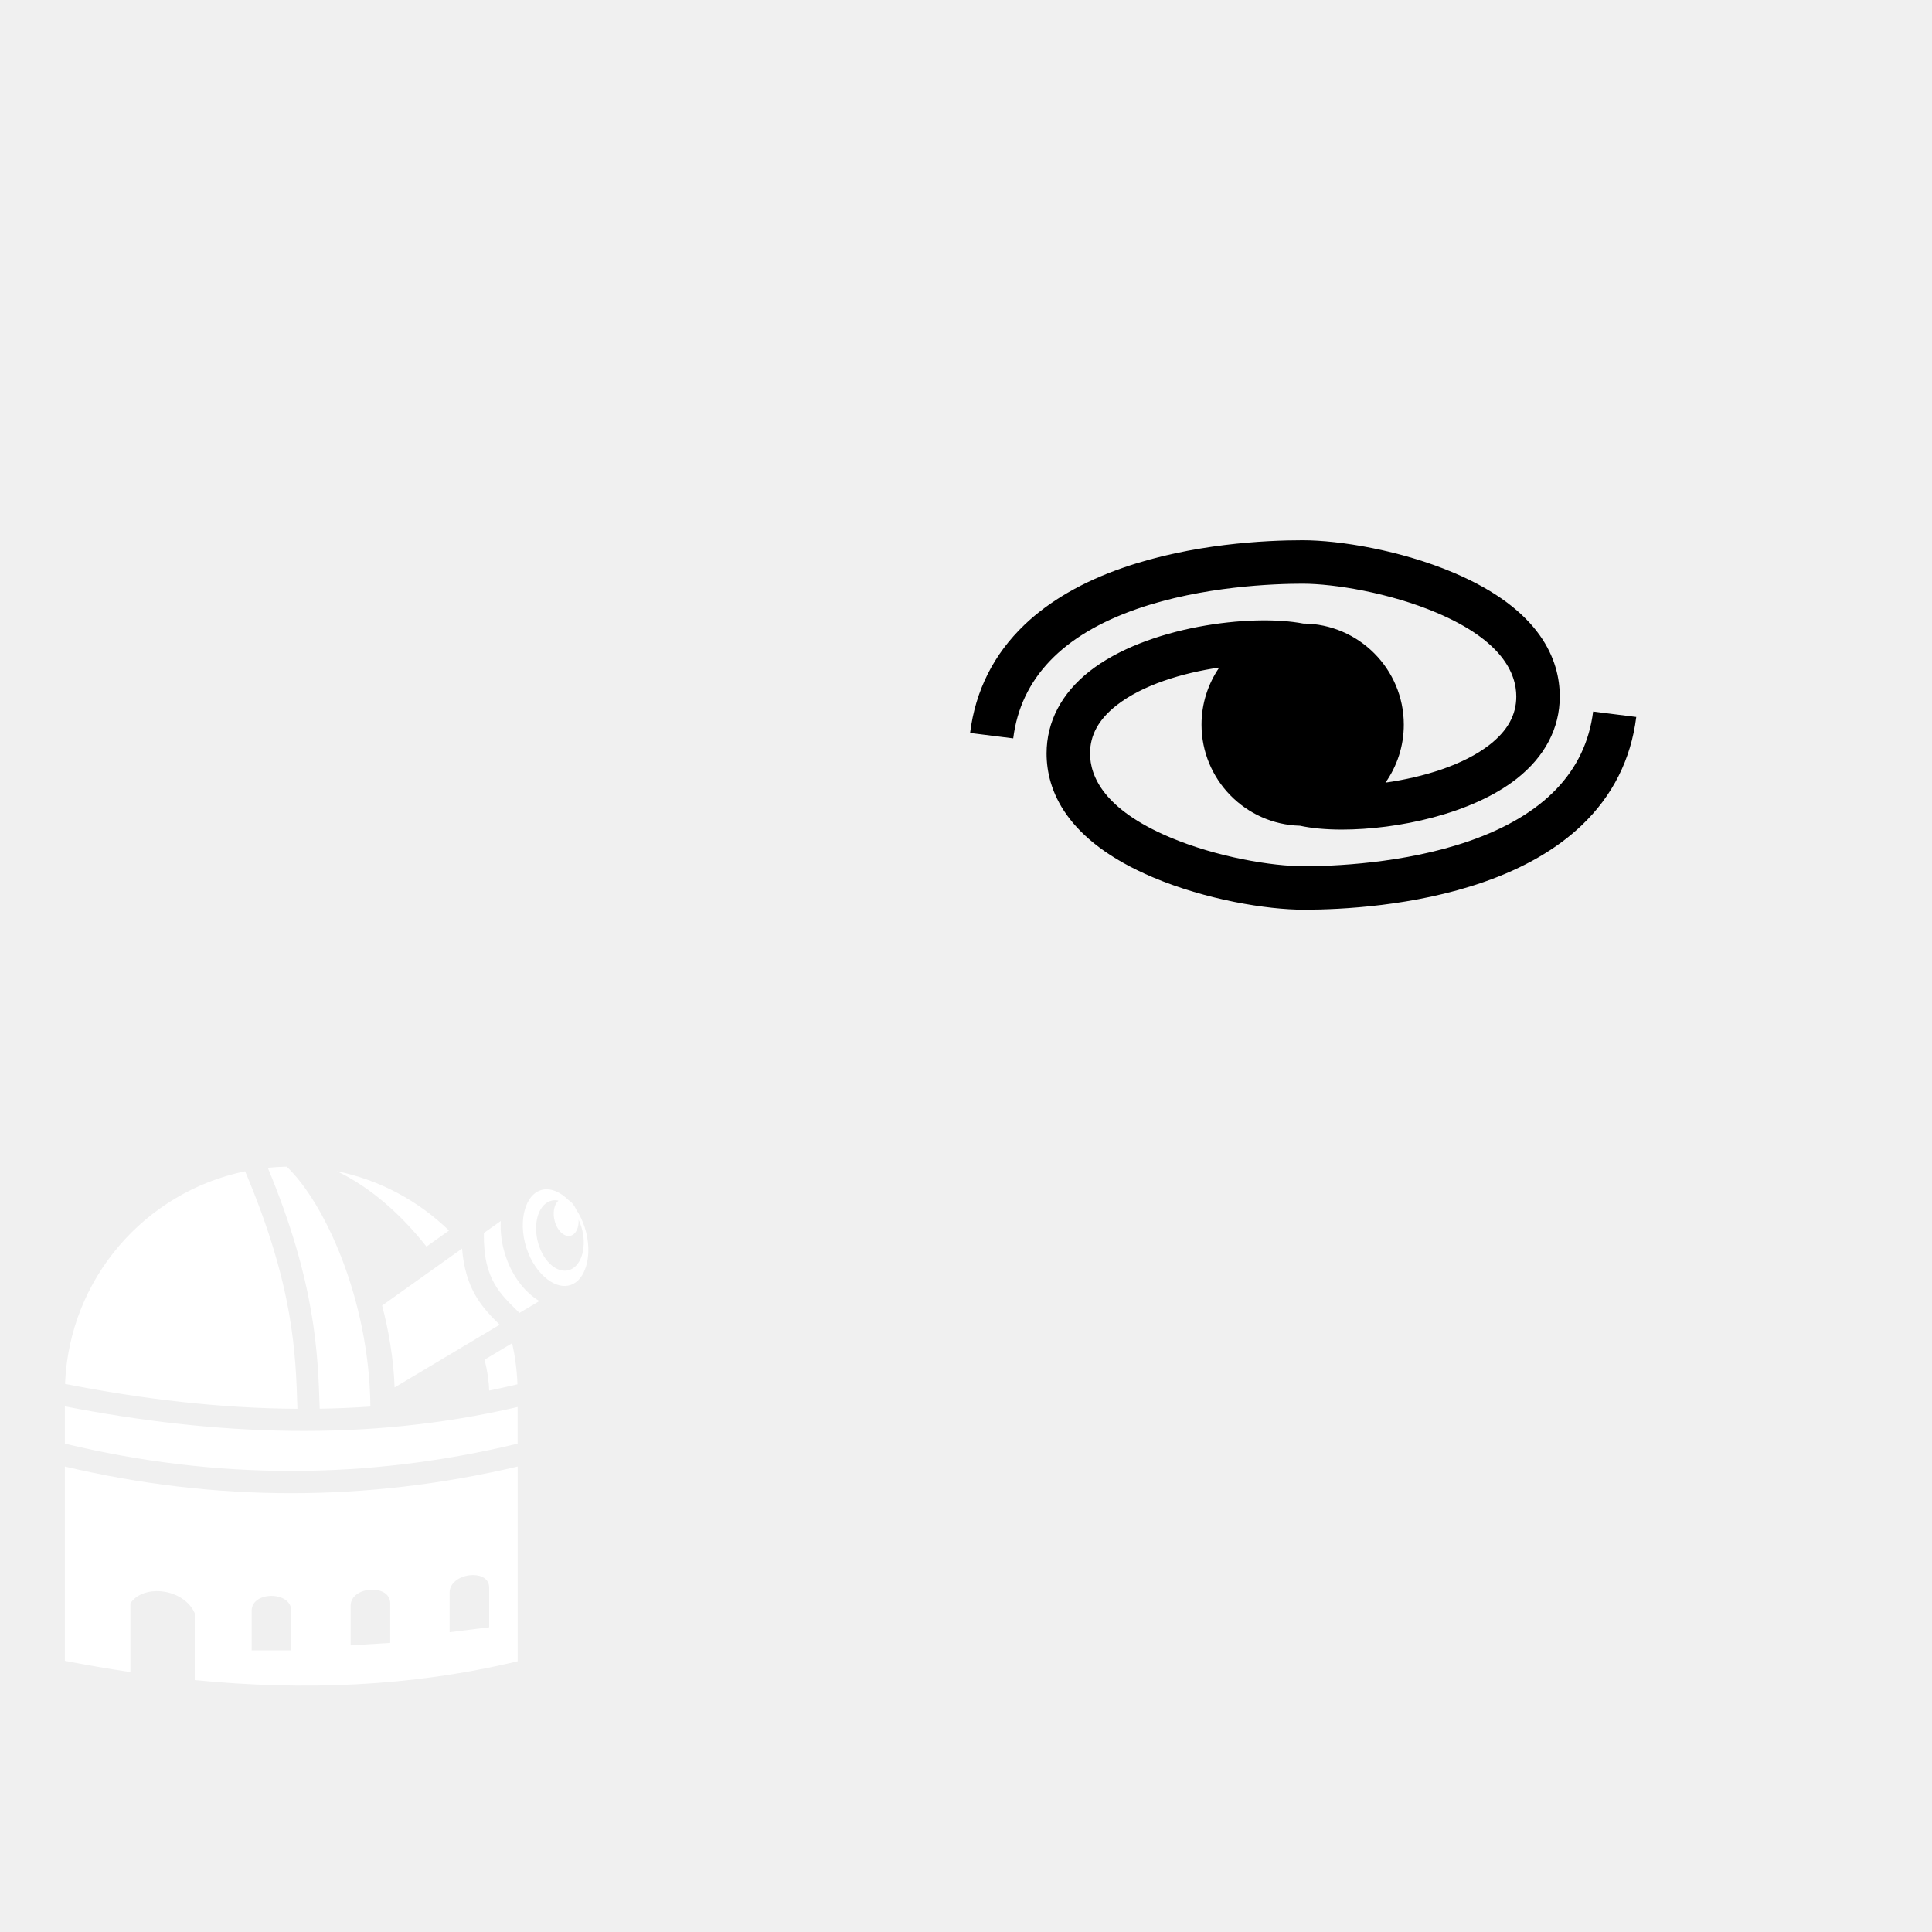
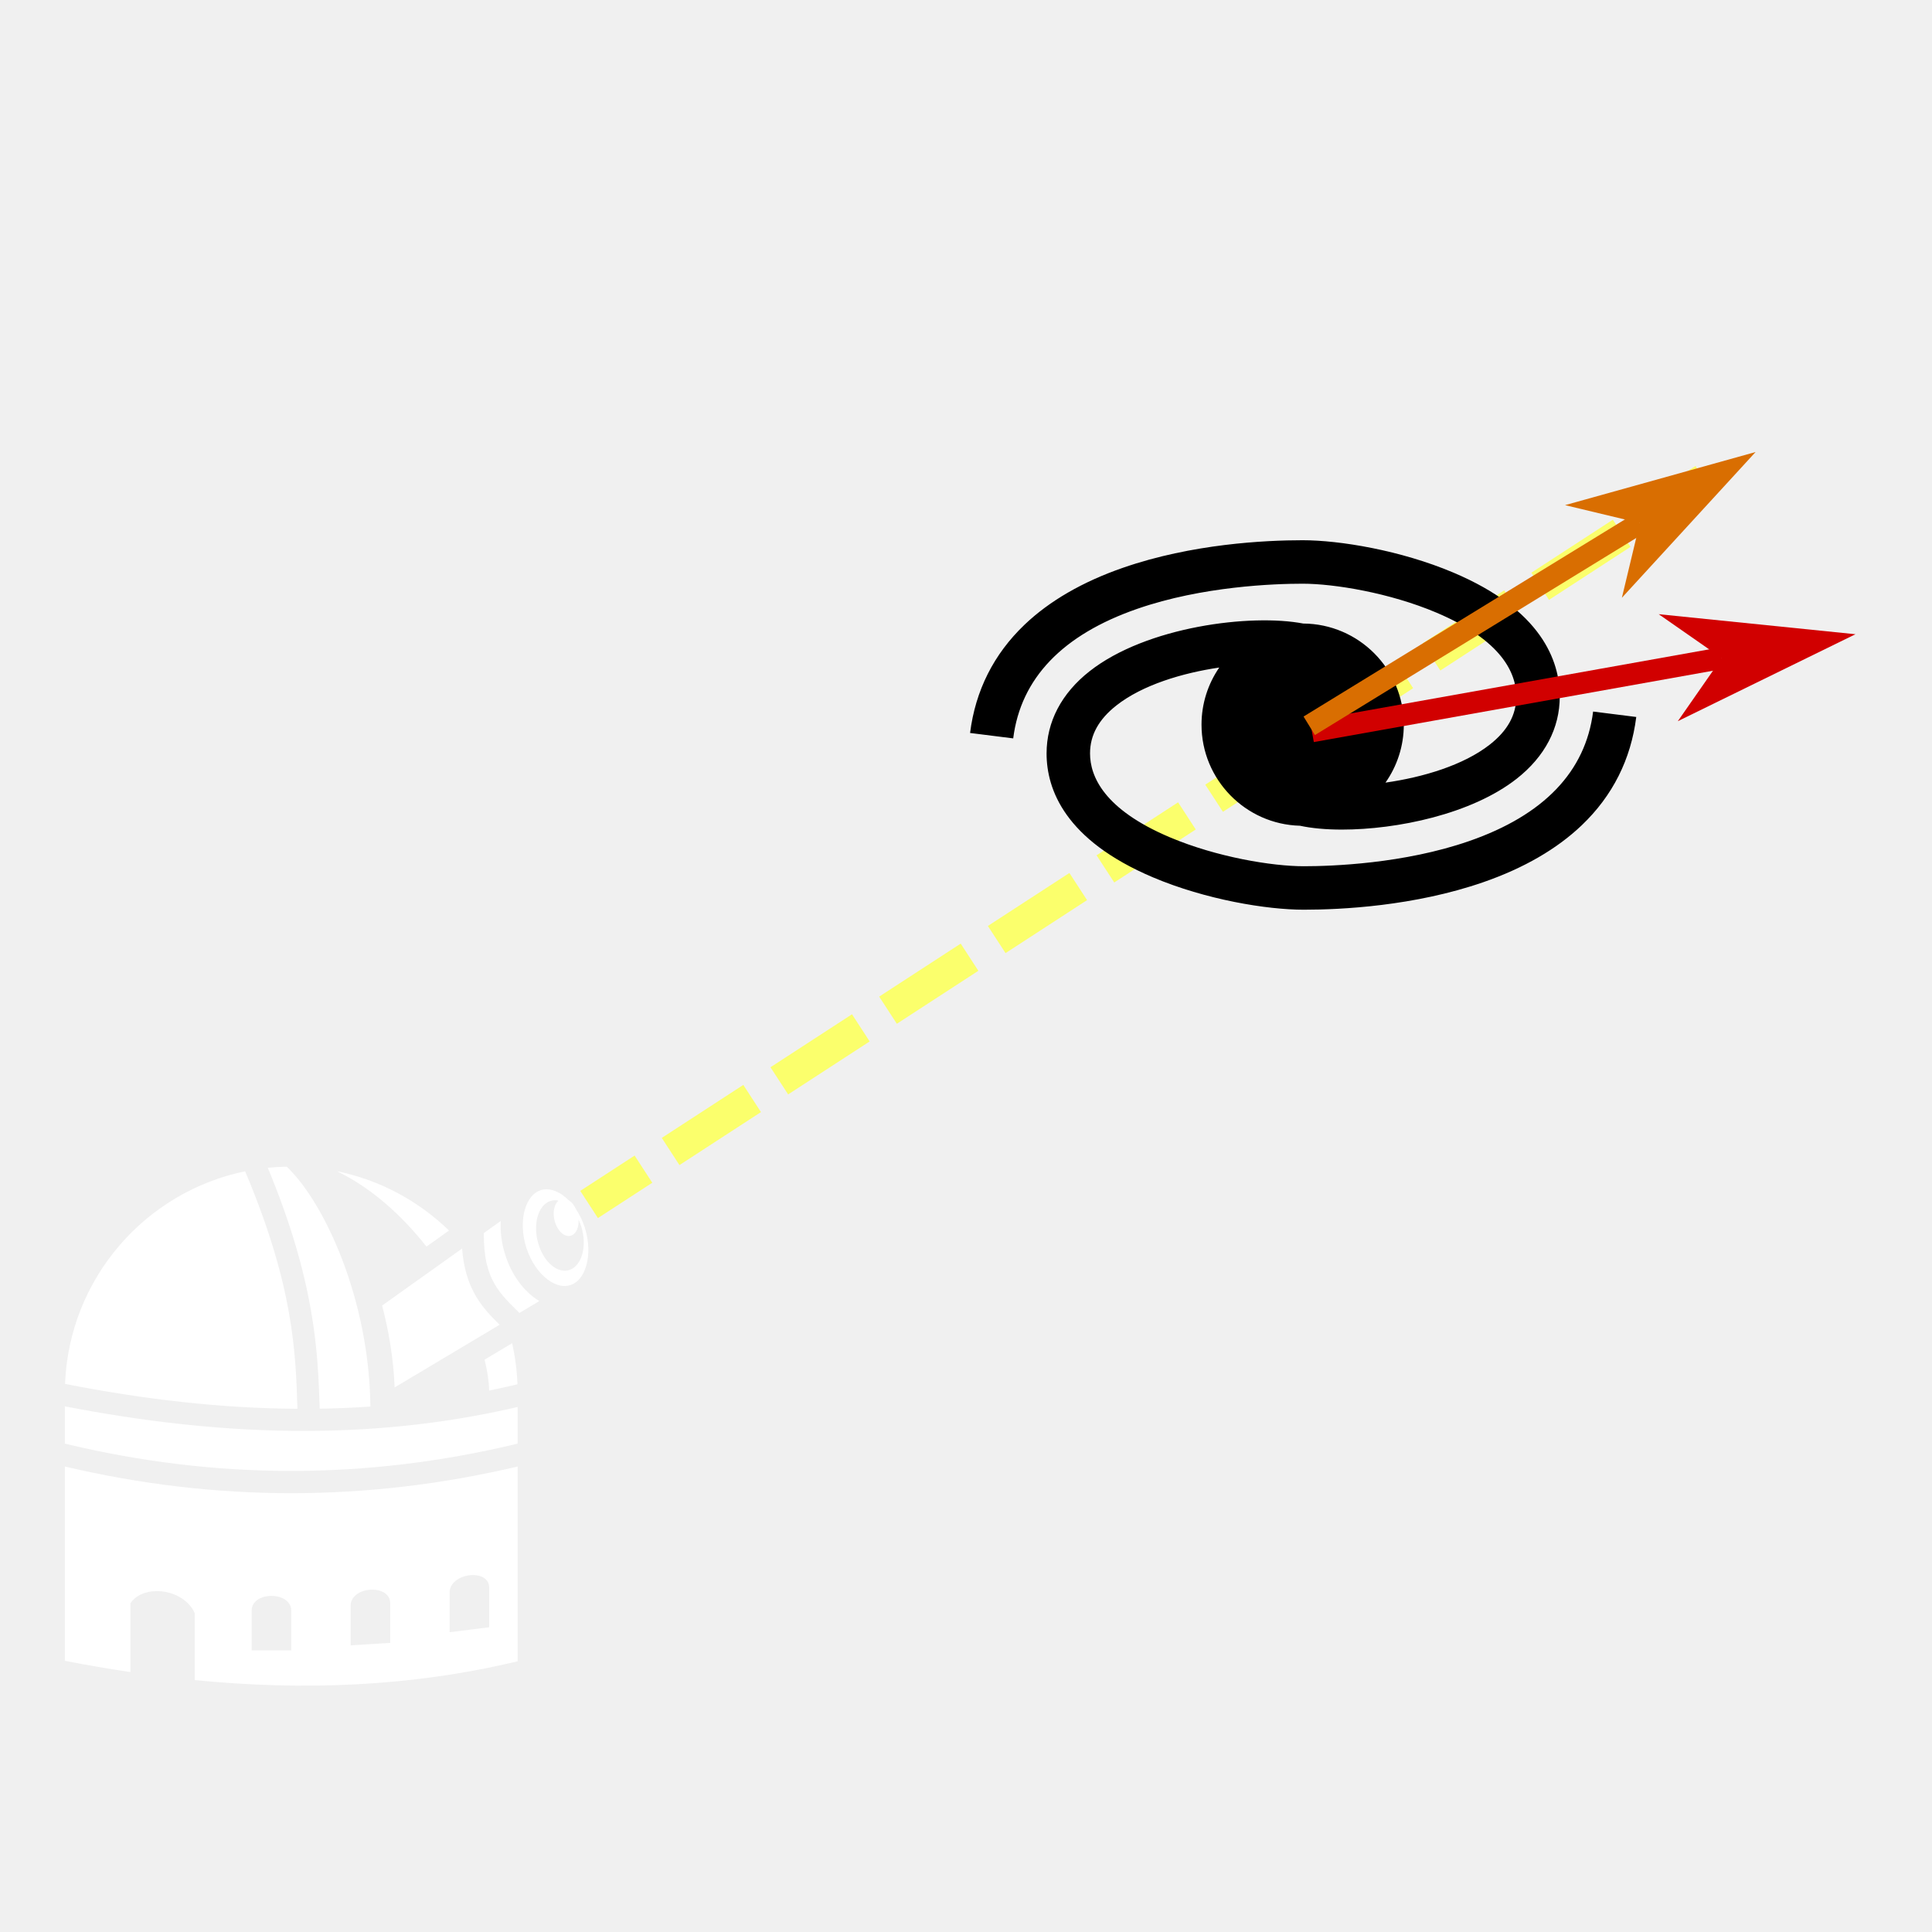
<svg xmlns="http://www.w3.org/2000/svg" width="800px" height="800px" viewBox="0 0 512 512" version="1.1" id="svg166" xml:space="preserve">
  <defs id="defs170" />
  <path fill="#000000" d="m 75.978,309.175 c -1.688,0.033 -3.359,0.134 -5.01,0.303 12.65,30.44 13.288,49.119 13.753,63.842 4.48,-0.072 8.959,-0.259 13.437,-0.566 -0.284,-28.503 -12.238,-54.178 -22.181,-63.579 z m 13.293,1.201 c 9.059,4.34 17.195,11.662 23.749,19.985 l 5.969,-4.256 c -8.05,-7.818 -18.288,-13.396 -29.719,-15.729 z m -24.315,0.029 c -26.531,5.48 -46.618,28.44 -47.719,56.339 20.568,4.052 41.091,6.479 61.584,6.6 -0.457,-14.928 -1.012,-32.54 -13.864,-62.939 z m 80.02,4.768 c -0.624,-0.015 -1.224,0.081 -1.791,0.28 -1.815,0.636 -3.279,2.324 -4.086,5.085 -0.808,2.762 -0.798,6.447 0.4,10.159 1.198,3.712 3.327,6.654 5.572,8.346 2.245,1.692 4.389,2.116 6.204,1.479 1.815,-0.636 3.278,-2.324 4.085,-5.086 0.808,-2.762 0.799,-6.447 -0.399,-10.159 -0.572,-1.772 -1.357,-3.366 -2.266,-4.735 a 5.022,3.187 76.94 0 0 -2.015,-2.484 c -0.422,-0.42 -0.855,-0.798 -1.292,-1.128 -1.543,-1.163 -3.039,-1.726 -4.413,-1.758 z m 1.903,2.904 a 9.493,6.088 76.585 0 1 1.131,0.1 5.022,3.187 76.94 0 0 -0.962,5.587 5.022,3.187 76.94 0 0 4.399,3.652 5.022,3.187 76.94 0 0 1.883,-4.188 9.493,6.088 76.585 0 1 0.767,2.002 9.493,6.088 76.585 0 1 -3.025,11.265 9.493,6.088 76.585 0 1 -8.406,-6.901 9.493,6.088 76.585 0 1 3.024,-11.264 9.493,6.088 76.585 0 1 1.189,-0.252 z m -14.171,5.496 -4.482,3.195 c -0.096,6.469 1.108,10.439 2.821,13.458 1.689,2.977 4.036,5.151 6.605,7.717 l 5.279,-3.151 c -0.484,-0.29 -0.956,-0.605 -1.411,-0.948 -3.353,-2.527 -6.054,-6.432 -7.591,-11.193 -0.991,-3.071 -1.386,-6.162 -1.221,-9.078 z m -10.251,7.308 -21.19,15.106 c 1.681,6.383 3.066,14.229 3.304,21.702 l 27.838,-16.616 c -2.215,-2.174 -4.59,-4.575 -6.496,-7.934 -1.793,-3.161 -3.06,-7.101 -3.457,-12.257 z m 13.264,25.087 -7.301,4.358 c 0.731,2.937 1.146,5.698 1.208,8.184 2.502,-0.51 5.003,-1.06 7.505,-1.658 -0.141,-3.726 -0.623,-7.364 -1.411,-10.885 z M 17.185,372.696 v 9.877 c 40.024,9.648 79.973,9.648 119.997,0 v -9.705 c -40.089,9.342 -80.126,7.573 -119.997,-0.173 z m 0,15.949 v 51.487 c 5.796,1.126 11.588,2.123 17.377,2.986 v -18.224 c 1.407,-2.131 4.008,-3.18 6.793,-3.234 4.072,-0.08 8.539,1.964 10.256,5.857 v 17.723 c 28.584,2.822 57.093,1.828 85.572,-4.986 v -51.609 c -39.975,9.417 -80.022,9.417 -119.997,0 z m 108.189,28.763 c 2.259,0.005 4.267,1.044 4.267,3.339 v 10.492 l -10.492,1.311 v -10.492 c 0,-2.951 3.32,-4.657 6.224,-4.651 z m -26.716,3.863 c 2.449,6.6e-4 4.755,1.163 4.755,3.622 v 10.492 l -10.492,0.656 v -10.492 c 0,-2.787 2.961,-4.279 5.737,-4.278 z m -26.72,1.655 c 2.623,0 5.246,1.311 5.246,3.934 v 10.492 h -10.492 v -10.492 c 0,-2.623 2.623,-3.934 5.246,-3.934 z" id="path164" style="stroke-width:0.328;fill:#ffffff;fill-opacity:1" />
+   <path style="fill:#766b00;fill-opacity:0;stroke:#fbff6c;stroke-width:8.589;stroke-linejoin:round;stroke-miterlimit:1.8;stroke-dasharray:25.767, 8.589;stroke-dashoffset:8.589;stroke-opacity:1;paint-order:fill markers stroke" d="M 156.115,319.2 451.673,127.09" id="path297" />
  <path d="m 422.193,188.569 c -1.997,15.906 -13.057,27.458 -32.873,34.333 -17.321,6.01 -36.421,6.659 -43.829,6.659 -8.353,0 -23.015,-2.4 -35.468,-7.67 -17.483,-7.398 -21.152,-16.169 -21.152,-22.223 0,-4.861 2.29,-9.024 7,-12.727 6.899,-5.424 17.464,-8.594 27.244,-10.037 -2.962,4.311 -4.701,9.525 -4.701,15.14 0,14.544 11.646,26.411 26.102,26.786 3.048,0.667 6.85,1.02 11.106,1.02 14.594,0 34.387,-4.097 46.331,-13.488 7.457,-5.864 11.399,-13.396 11.399,-21.783 0,-9.537 -4.889,-22.975 -28.183,-32.832 -14.007,-5.927 -30.161,-8.581 -39.957,-8.581 -9.927,0 -29.311,0.948 -47.605,7.295 -10.718,3.719 -19.497,8.798 -26.092,15.095 -8.168,7.801 -13.024,17.452 -14.434,28.688 l 11.43,1.435 c 1.997,-15.906 13.057,-27.458 32.873,-34.333 17.321,-6.01 36.421,-6.659 43.829,-6.659 8.353,0 23.015,2.4 35.468,7.67 17.483,7.398 21.152,16.169 21.152,22.223 0,4.861 -2.29,9.024 -7,12.727 -6.999,5.503 -17.77,8.684 -27.667,10.097 3.056,-4.353 4.857,-9.649 4.857,-15.359 0,-14.73 -11.944,-26.719 -26.654,-26.8 -13.808,-2.649 -41.498,0.755 -56.616,12.641 -7.457,5.864 -11.399,13.396 -11.399,21.783 0,9.537 4.889,22.975 28.183,32.832 14.007,5.927 30.161,8.581 39.957,8.581 9.927,0 29.311,-0.948 47.605,-7.295 10.718,-3.719 19.497,-8.798 26.092,-15.095 8.168,-7.799 13.024,-17.45 14.434,-28.686 z" id="path18" />
+   <g id="vel3D">
+     <path style="color:#000000;fill:#ca0000;stroke-width:5.76;stroke-linejoin:bevel;stroke-miterlimit:1.8;stroke-dashoffset:13.42;-inkscape-stroke:none;paint-order:fill markers stroke" d="M 347.669,193.822 456.283,174.41" id="path9993" />
+     <g id="g9987">
+       <path style="fill:#d10000;fill-rule:evenodd;stroke-width:2.88;fill-opacity:1" d="m 456.283,174.41 -11.642,16.709 47.08,-23.043 -52.147,-5.308 z" id="path9989" />
+     </g>
+     <path style="color:#000000;fill:#d10000;stroke-linejoin:bevel;stroke-miterlimit:1.8;stroke-dashoffset:13.42;-inkscape-stroke:none;paint-order:fill markers stroke" d="m 455.777,171.574 -108.615,19.412 1.014,5.672 108.615,-19.414 z" id="path9995" />
+   </g>
+   <g id="vellos">
+     <path style="color:#000000;fill:#946600;stroke-width:5.76;stroke-linejoin:bevel;stroke-miterlimit:1.8;stroke-dashoffset:13.42;-inkscape-stroke:none;paint-order:fill markers stroke" d="m 346.962,192.346 87.598,-53.733" id="path10362" />
+     <g id="g10356">
+       <path style="fill:#d96e01;fill-rule:evenodd;stroke-width:2.88;fill-opacity:1" d="m 434.56,138.613 -4.745,19.804 35.432,-38.627 -50.491,14.078 z" id="path10358" />
+     </g>
+     <path style="color:#000000;fill:#d96e01;stroke-linejoin:bevel;stroke-miterlimit:1.8;stroke-dashoffset:13.42;-inkscape-stroke:none;paint-order:fill markers stroke" d="m 433.055,136.158 -87.598,53.732 3.012,4.91 87.598,-53.732 z" id="path10364" />
+   </g>
</svg>
